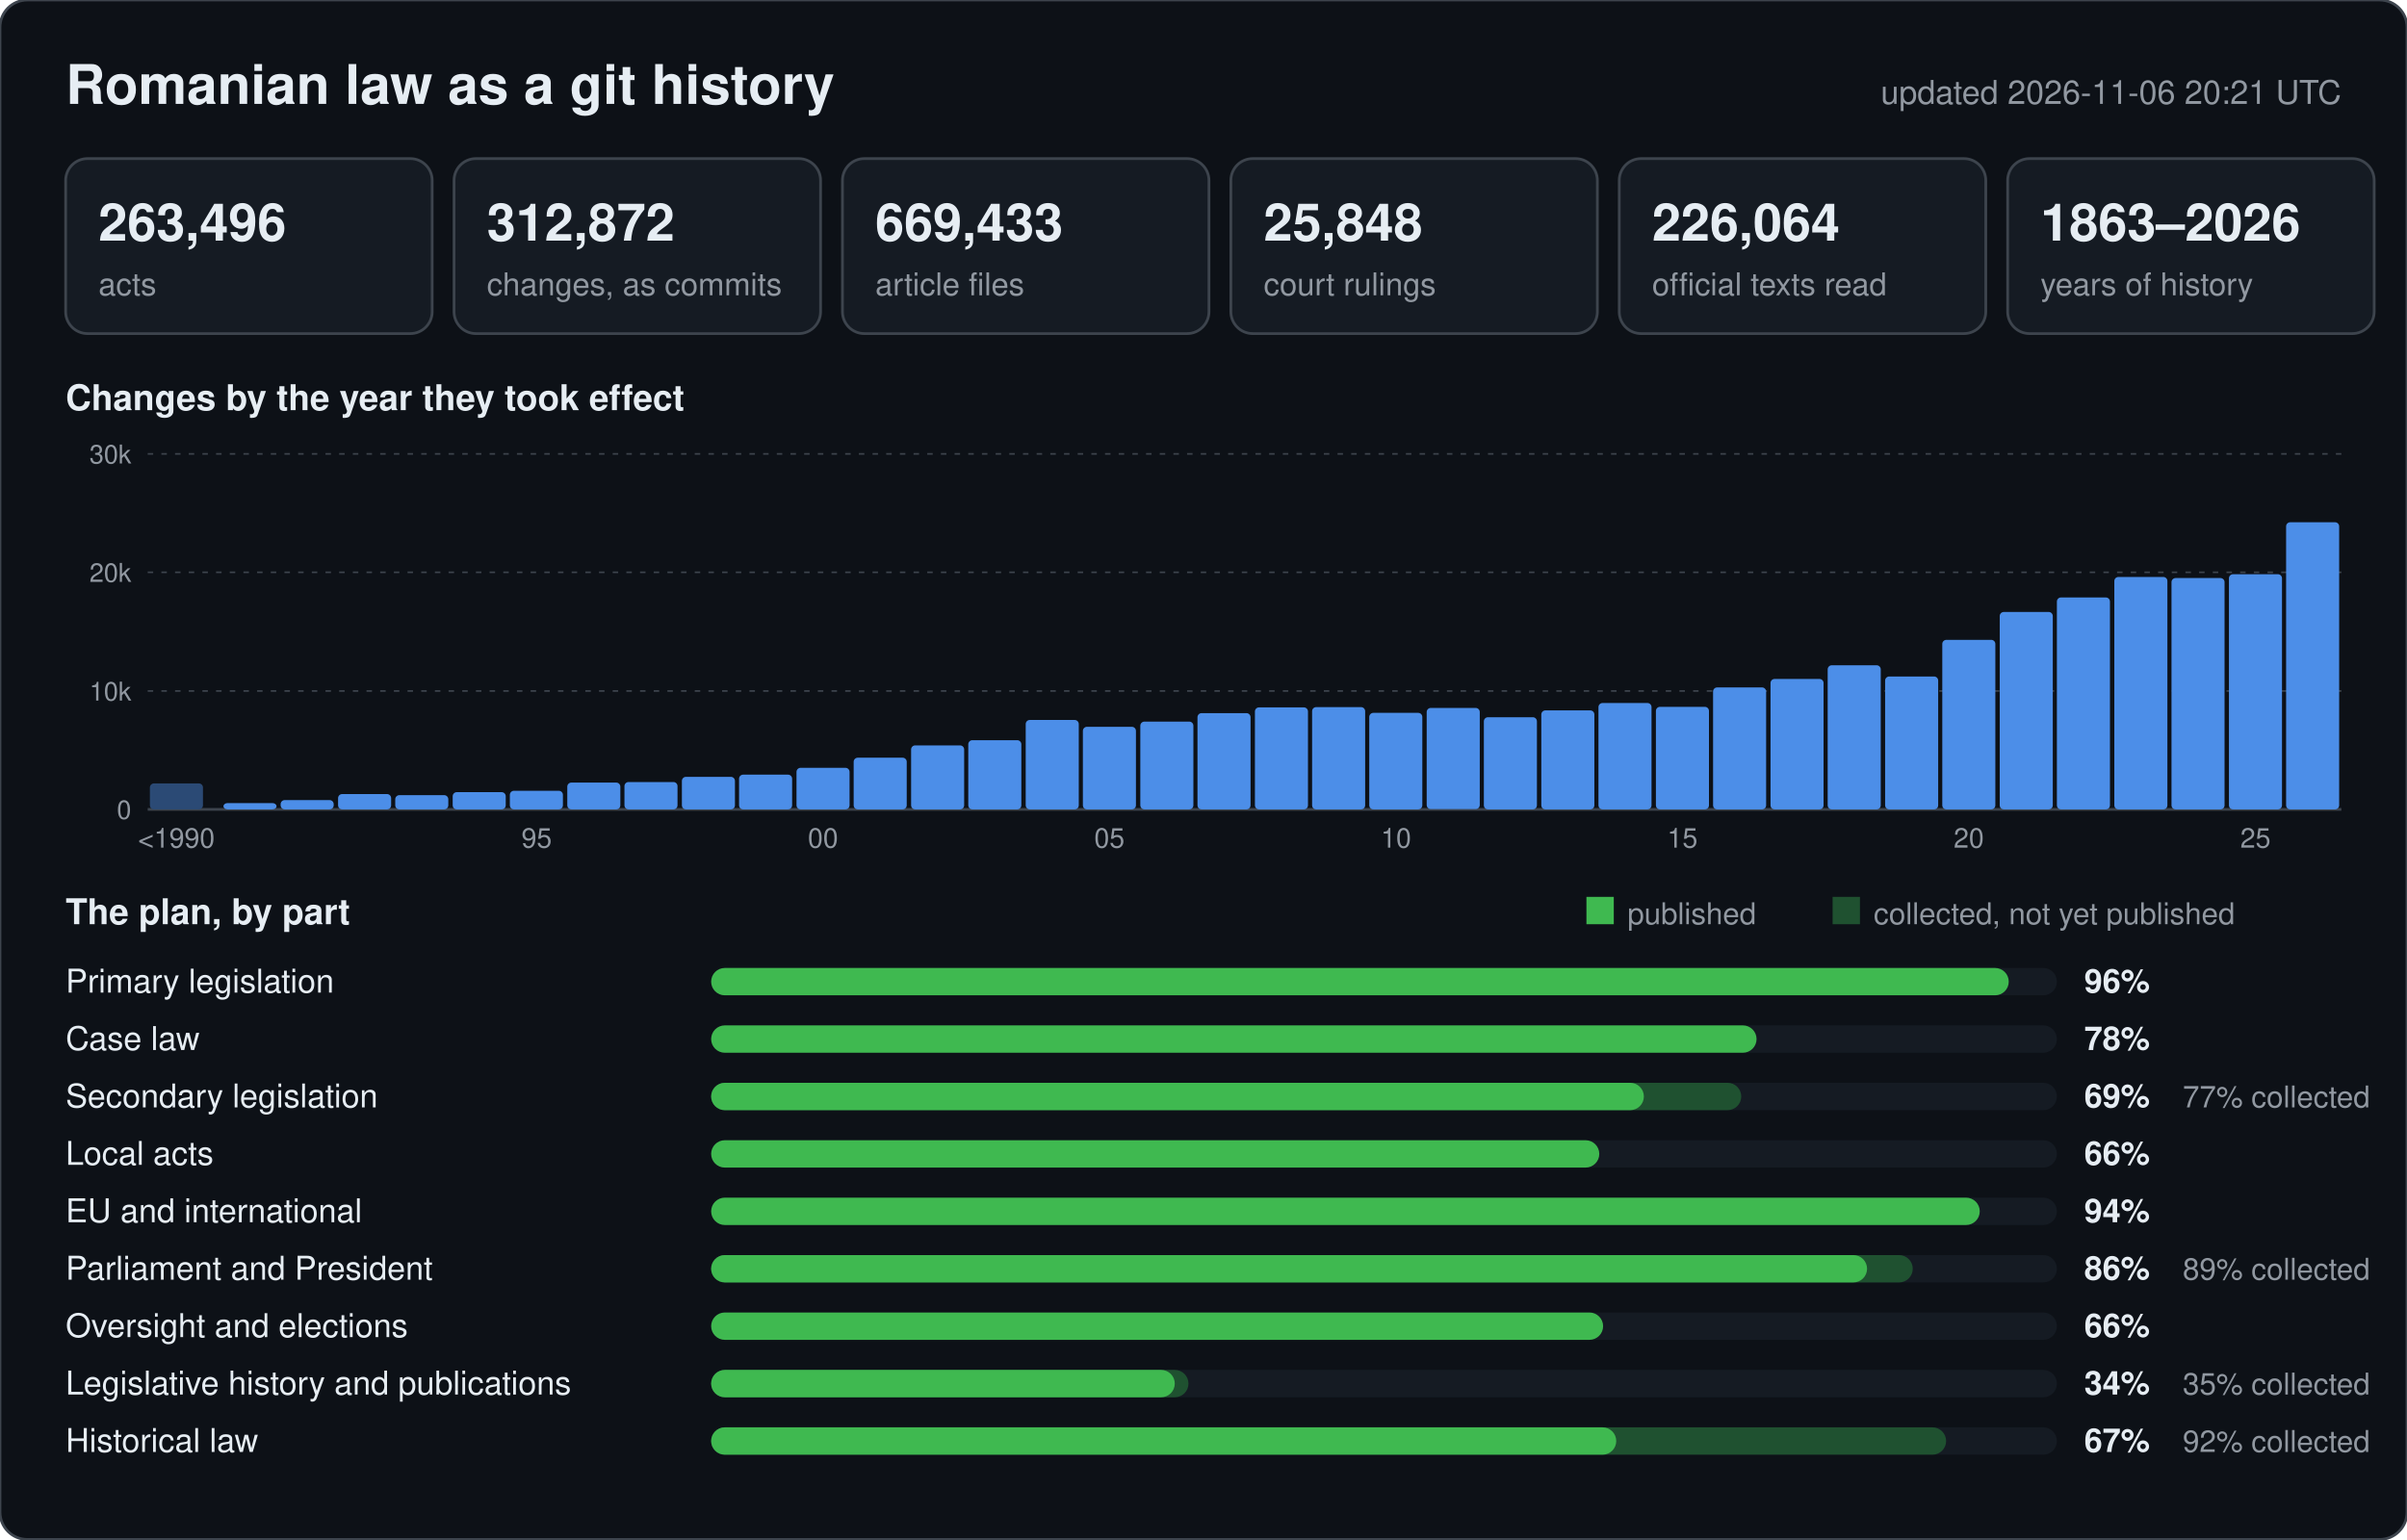
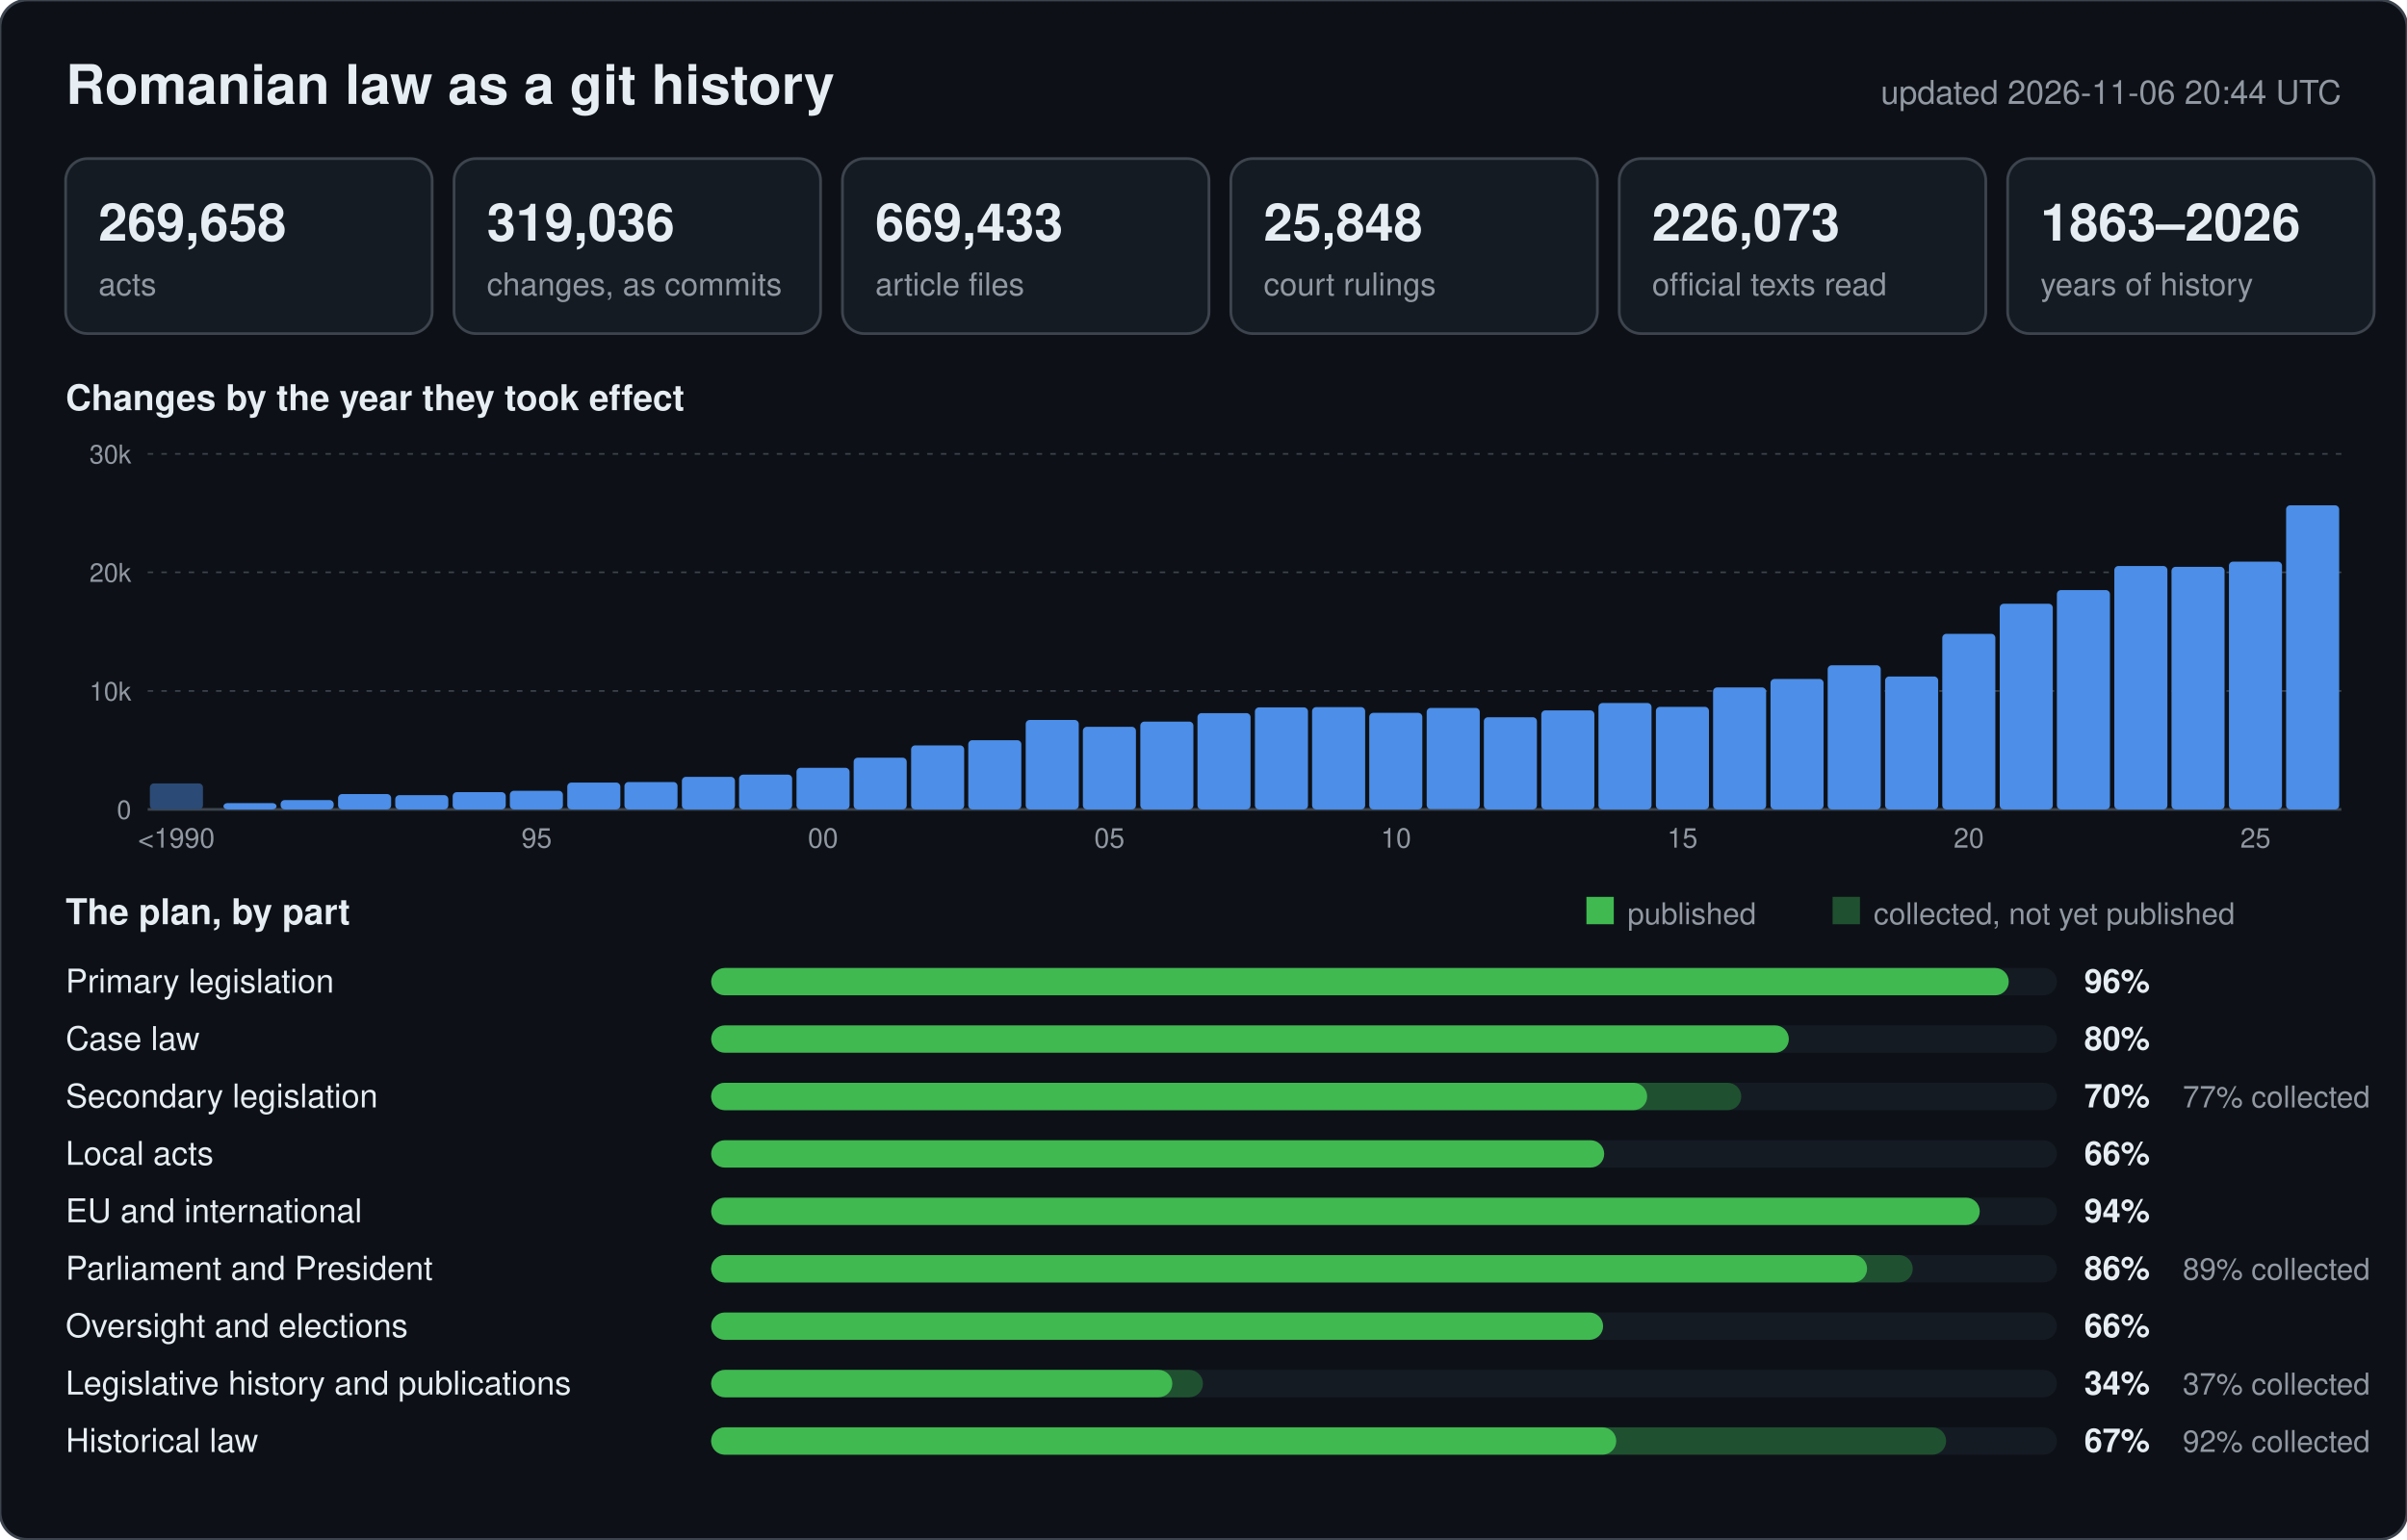
<svg xmlns="http://www.w3.org/2000/svg" width="880" height="563" viewBox="0 0 880 563" font-family="-apple-system,BlinkMacSystemFont,Segoe UI,Helvetica,Arial,sans-serif">
  <rect width="880" height="563" rx="10" fill="#0d1117" stroke="#3d444d" />
  <text x="24" y="38" font-size="20" font-weight="600" fill="#e6edf3">Romanian law as a git history</text>
-   <text x="856" y="38" font-size="12" text-anchor="end" fill="#9198a1">updated 2026-11-06 20:21 UTC</text>
+   <text x="856" y="38" font-size="12" text-anchor="end" fill="#9198a1">updated 2026-11-06 20:44 UTC</text>
  <rect x="24" y="58" width="134" height="64" rx="8" fill="#151b23" stroke="#3d444d" />
-   <text x="36" y="88" font-size="19" font-weight="600" fill="#e6edf3">263,496</text>
+   <text x="36" y="88" font-size="19" font-weight="600" fill="#e6edf3">269,658</text>
  <text x="36" y="108" font-size="11.5" fill="#9198a1">acts</text>
  <rect x="166" y="58" width="134" height="64" rx="8" fill="#151b23" stroke="#3d444d" />
-   <text x="178" y="88" font-size="19" font-weight="600" fill="#e6edf3">312,872</text>
+   <text x="178" y="88" font-size="19" font-weight="600" fill="#e6edf3">319,036</text>
  <text x="178" y="108" font-size="11.5" fill="#9198a1">changes, as commits</text>
  <rect x="308" y="58" width="134" height="64" rx="8" fill="#151b23" stroke="#3d444d" />
  <text x="320" y="88" font-size="19" font-weight="600" fill="#e6edf3">669,433</text>
  <text x="320" y="108" font-size="11.5" fill="#9198a1">article files</text>
  <rect x="450" y="58" width="134" height="64" rx="8" fill="#151b23" stroke="#3d444d" />
  <text x="462" y="88" font-size="19" font-weight="600" fill="#e6edf3">25,848</text>
  <text x="462" y="108" font-size="11.5" fill="#9198a1">court rulings</text>
  <rect x="592" y="58" width="134" height="64" rx="8" fill="#151b23" stroke="#3d444d" />
-   <text x="604" y="88" font-size="19" font-weight="600" fill="#e6edf3">226,064</text>
+   <text x="604" y="88" font-size="19" font-weight="600" fill="#e6edf3">226,073</text>
  <text x="604" y="108" font-size="11.5" fill="#9198a1">official texts read</text>
  <rect x="734" y="58" width="134" height="64" rx="8" fill="#151b23" stroke="#3d444d" />
  <text x="746" y="88" font-size="19" font-weight="600" fill="#e6edf3">1863–2026</text>
  <text x="746" y="108" font-size="11.5" fill="#9198a1">years of history</text>
  <text x="24" y="150" font-size="13" font-weight="600" fill="#e6edf3">Changes by the year they took effect</text>
  <line x1="54" y1="296.0" x2="856" y2="296.0" stroke="#3d444d" stroke-width="1" />
  <text x="48" y="299.5" font-size="9.5" text-anchor="end" fill="#9198a1">0</text>
  <line x1="54" y1="252.7" x2="856" y2="252.7" stroke="#3d444d" stroke-width="0.6" stroke-dasharray="2 3" />
  <text x="48" y="256.2" font-size="9.5" text-anchor="end" fill="#9198a1">10k</text>
  <line x1="54" y1="209.3" x2="856" y2="209.3" stroke="#3d444d" stroke-width="0.6" stroke-dasharray="2 3" />
  <text x="48" y="212.8" font-size="9.5" text-anchor="end" fill="#9198a1">20k</text>
  <line x1="54" y1="166.0" x2="856" y2="166.0" stroke="#3d444d" stroke-width="0.6" stroke-dasharray="2 3" />
  <text x="48" y="169.5" font-size="9.5" text-anchor="end" fill="#9198a1">30k</text>
  <rect x="54.8" y="286.5" width="19.4" height="9.5" rx="1.5" fill="#2b4a75" />
  <text x="64.5" y="310" font-size="10" text-anchor="middle" fill="#9198a1">&lt;1990</text>
  <rect x="81.7" y="293.7" width="19.4" height="2.3" rx="1.5" fill="#4c8ee8" />
  <rect x="102.6" y="292.6" width="19.4" height="3.4" rx="1.5" fill="#4c8ee8" />
  <rect x="123.6" y="290.4" width="19.4" height="5.6" rx="1.5" fill="#4c8ee8" />
  <rect x="144.5" y="290.8" width="19.4" height="5.2" rx="1.5" fill="#4c8ee8" />
  <rect x="165.5" y="289.7" width="19.4" height="6.3" rx="1.5" fill="#4c8ee8" />
  <rect x="186.4" y="289.2" width="19.4" height="6.8" rx="1.5" fill="#4c8ee8" />
  <text x="196.2" y="310" font-size="10" text-anchor="middle" fill="#9198a1">95</text>
  <rect x="207.4" y="286.2" width="19.4" height="9.8" rx="1.5" fill="#4c8ee8" />
  <rect x="228.3" y="286.0" width="19.4" height="10.0" rx="1.5" fill="#4c8ee8" />
  <rect x="249.3" y="284.1" width="19.4" height="11.9" rx="1.5" fill="#4c8ee8" />
  <rect x="270.2" y="283.3" width="19.4" height="12.7" rx="1.5" fill="#4c8ee8" />
  <rect x="291.2" y="280.8" width="19.4" height="15.2" rx="1.5" fill="#4c8ee8" />
  <text x="300.9" y="310" font-size="10" text-anchor="middle" fill="#9198a1">00</text>
  <rect x="312.1" y="277.1" width="19.4" height="18.9" rx="1.5" fill="#4c8ee8" />
  <rect x="333.1" y="272.6" width="19.4" height="23.4" rx="1.5" fill="#4c8ee8" />
  <rect x="354.0" y="270.7" width="19.4" height="25.3" rx="1.5" fill="#4c8ee8" />
  <rect x="375.0" y="263.3" width="19.4" height="32.7" rx="1.5" fill="#4c8ee8" />
  <rect x="395.9" y="265.8" width="19.4" height="30.2" rx="1.5" fill="#4c8ee8" />
  <text x="405.6" y="310" font-size="10" text-anchor="middle" fill="#9198a1">05</text>
  <rect x="416.9" y="263.9" width="19.4" height="32.1" rx="1.5" fill="#4c8ee8" />
  <rect x="437.8" y="260.8" width="19.4" height="35.2" rx="1.5" fill="#4c8ee8" />
  <rect x="458.8" y="258.7" width="19.4" height="37.3" rx="1.5" fill="#4c8ee8" />
  <rect x="479.7" y="258.6" width="19.4" height="37.4" rx="1.5" fill="#4c8ee8" />
  <rect x="500.6" y="260.7" width="19.4" height="35.3" rx="1.5" fill="#4c8ee8" />
  <text x="510.4" y="310" font-size="10" text-anchor="middle" fill="#9198a1">10</text>
  <rect x="521.6" y="258.9" width="19.4" height="37.0" rx="1.5" fill="#4c8ee8" />
  <rect x="542.5" y="262.3" width="19.4" height="33.7" rx="1.5" fill="#4c8ee8" />
  <rect x="563.5" y="259.8" width="19.4" height="36.2" rx="1.5" fill="#4c8ee8" />
  <rect x="584.4" y="257.1" width="19.4" height="38.9" rx="1.5" fill="#4c8ee8" />
  <rect x="605.4" y="258.5" width="19.4" height="37.5" rx="1.5" fill="#4c8ee8" />
  <text x="615.1" y="310" font-size="10" text-anchor="middle" fill="#9198a1">15</text>
  <rect x="626.3" y="251.4" width="19.4" height="44.6" rx="1.5" fill="#4c8ee8" />
  <rect x="647.3" y="248.3" width="19.4" height="47.7" rx="1.5" fill="#4c8ee8" />
  <rect x="668.2" y="243.3" width="19.4" height="52.7" rx="1.5" fill="#4c8ee8" />
  <rect x="689.2" y="247.4" width="19.4" height="48.6" rx="1.5" fill="#4c8ee8" />
-   <rect x="710.1" y="234.0" width="19.4" height="62.0" rx="1.5" fill="#4c8ee8" />
+   <rect x="710.1" y="231.8" width="19.4" height="64.2" rx="1.5" fill="#4c8ee8" />
  <text x="719.8" y="310" font-size="10" text-anchor="middle" fill="#9198a1">20</text>
-   <rect x="731.1" y="223.8" width="19.4" height="72.2" rx="1.5" fill="#4c8ee8" />
-   <rect x="752.0" y="218.5" width="19.4" height="77.5" rx="1.5" fill="#4c8ee8" />
-   <rect x="773.0" y="211.0" width="19.4" height="85.0" rx="1.5" fill="#4c8ee8" />
-   <rect x="793.9" y="211.4" width="19.4" height="84.6" rx="1.5" fill="#4c8ee8" />
-   <rect x="814.9" y="210.0" width="19.4" height="86.0" rx="1.5" fill="#4c8ee8" />
+   <rect x="731.1" y="220.8" width="19.4" height="75.2" rx="1.5" fill="#4c8ee8" />
+   <rect x="752.0" y="215.8" width="19.4" height="80.2" rx="1.5" fill="#4c8ee8" />
+   <rect x="773.0" y="207.0" width="19.4" height="89.0" rx="1.5" fill="#4c8ee8" />
+   <rect x="793.9" y="207.3" width="19.4" height="88.7" rx="1.5" fill="#4c8ee8" />
+   <rect x="814.9" y="205.4" width="19.4" height="90.6" rx="1.5" fill="#4c8ee8" />
  <text x="824.6" y="310" font-size="10" text-anchor="middle" fill="#9198a1">25</text>
-   <rect x="835.8" y="191.0" width="19.4" height="105.0" rx="1.5" fill="#4c8ee8" />
+   <rect x="835.8" y="184.8" width="19.4" height="111.2" rx="1.5" fill="#4c8ee8" />
  <text x="24" y="338" font-size="13" font-weight="600" fill="#e6edf3">The plan, by part</text>
  <rect x="580" y="328" width="10" height="10" fill="#3fb950" />
  <text x="595" y="338" font-size="11" fill="#9198a1">published</text>
  <rect x="670" y="328" width="10" height="10" fill="#1f5130" />
  <text x="685" y="338" font-size="11" fill="#9198a1">collected, not yet published</text>
  <text x="24" y="363" font-size="12" fill="#e6edf3">Primary legislation</text>
  <rect x="260" y="354" width="492" height="10" rx="5" fill="#151b23" />
  <rect x="260" y="354" width="474.4" height="10" rx="5" fill="#3fb950" />
  <text x="762" y="363" font-size="12" font-weight="600" fill="#e6edf3">96%</text>
  <text x="24" y="384" font-size="12" fill="#e6edf3">Case law</text>
  <rect x="260" y="375" width="492" height="10" rx="5" fill="#151b23" />
-   <rect x="260" y="375" width="382.2" height="10" rx="5" fill="#3fb950" />
-   <text x="762" y="384" font-size="12" font-weight="600" fill="#e6edf3">78%</text>
+   <rect x="260" y="375" width="394.0" height="10" rx="5" fill="#3fb950" />
+   <text x="762" y="384" font-size="12" font-weight="600" fill="#e6edf3">80%</text>
  <text x="24" y="405" font-size="12" fill="#e6edf3">Secondary legislation</text>
  <rect x="260" y="396" width="492" height="10" rx="5" fill="#151b23" />
  <rect x="260" y="396" width="376.6" height="10" rx="5" fill="#1f5130" />
-   <rect x="260" y="396" width="341.0" height="10" rx="5" fill="#3fb950" />
-   <text x="762" y="405" font-size="12" font-weight="600" fill="#e6edf3">69%</text>
+   <rect x="260" y="396" width="342.2" height="10" rx="5" fill="#3fb950" />
+   <text x="762" y="405" font-size="12" font-weight="600" fill="#e6edf3">70%</text>
  <text x="798" y="405" font-size="11" fill="#9198a1">77% collected</text>
  <text x="24" y="426" font-size="12" fill="#e6edf3">Local acts</text>
  <rect x="260" y="417" width="492" height="10" rx="5" fill="#151b23" />
-   <rect x="260" y="417" width="324.7" height="10" rx="5" fill="#3fb950" />
+   <rect x="260" y="417" width="326.5" height="10" rx="5" fill="#3fb950" />
  <text x="762" y="426" font-size="12" font-weight="600" fill="#e6edf3">66%</text>
  <text x="24" y="447" font-size="12" fill="#e6edf3">EU and international</text>
  <rect x="260" y="438" width="492" height="10" rx="5" fill="#151b23" />
  <rect x="260" y="438" width="463.8" height="10" rx="5" fill="#3fb950" />
  <text x="762" y="447" font-size="12" font-weight="600" fill="#e6edf3">94%</text>
  <text x="24" y="468" font-size="12" fill="#e6edf3">Parliament and President</text>
  <rect x="260" y="459" width="492" height="10" rx="5" fill="#151b23" />
  <rect x="260" y="459" width="439.3" height="10" rx="5" fill="#1f5130" />
  <rect x="260" y="459" width="422.6" height="10" rx="5" fill="#3fb950" />
  <text x="762" y="468" font-size="12" font-weight="600" fill="#e6edf3">86%</text>
  <text x="798" y="468" font-size="11" fill="#9198a1">89% collected</text>
  <text x="24" y="489" font-size="12" fill="#e6edf3">Oversight and elections</text>
  <rect x="260" y="480" width="492" height="10" rx="5" fill="#151b23" />
  <rect x="260" y="480" width="326.1" height="10" rx="5" fill="#3fb950" />
  <text x="762" y="489" font-size="12" font-weight="600" fill="#e6edf3">66%</text>
  <text x="24" y="510" font-size="12" fill="#e6edf3">Legislative history and publications</text>
  <rect x="260" y="501" width="492" height="10" rx="5" fill="#151b23" />
-   <rect x="260" y="501" width="174.5" height="10" rx="5" fill="#1f5130" />
-   <rect x="260" y="501" width="169.5" height="10" rx="5" fill="#3fb950" />
+   <rect x="260" y="501" width="179.8" height="10" rx="5" fill="#1f5130" />
+   <rect x="260" y="501" width="168.6" height="10" rx="5" fill="#3fb950" />
  <text x="762" y="510" font-size="12" font-weight="600" fill="#e6edf3">34%</text>
-   <text x="798" y="510" font-size="11" fill="#9198a1">35% collected</text>
+   <text x="798" y="510" font-size="11" fill="#9198a1">37% collected</text>
  <text x="24" y="531" font-size="12" fill="#e6edf3">Historical law</text>
  <rect x="260" y="522" width="492" height="10" rx="5" fill="#151b23" />
  <rect x="260" y="522" width="451.5" height="10" rx="5" fill="#1f5130" />
  <rect x="260" y="522" width="330.9" height="10" rx="5" fill="#3fb950" />
  <text x="762" y="531" font-size="12" font-weight="600" fill="#e6edf3">67%</text>
  <text x="798" y="531" font-size="11" fill="#9198a1">92% collected</text>
</svg>
